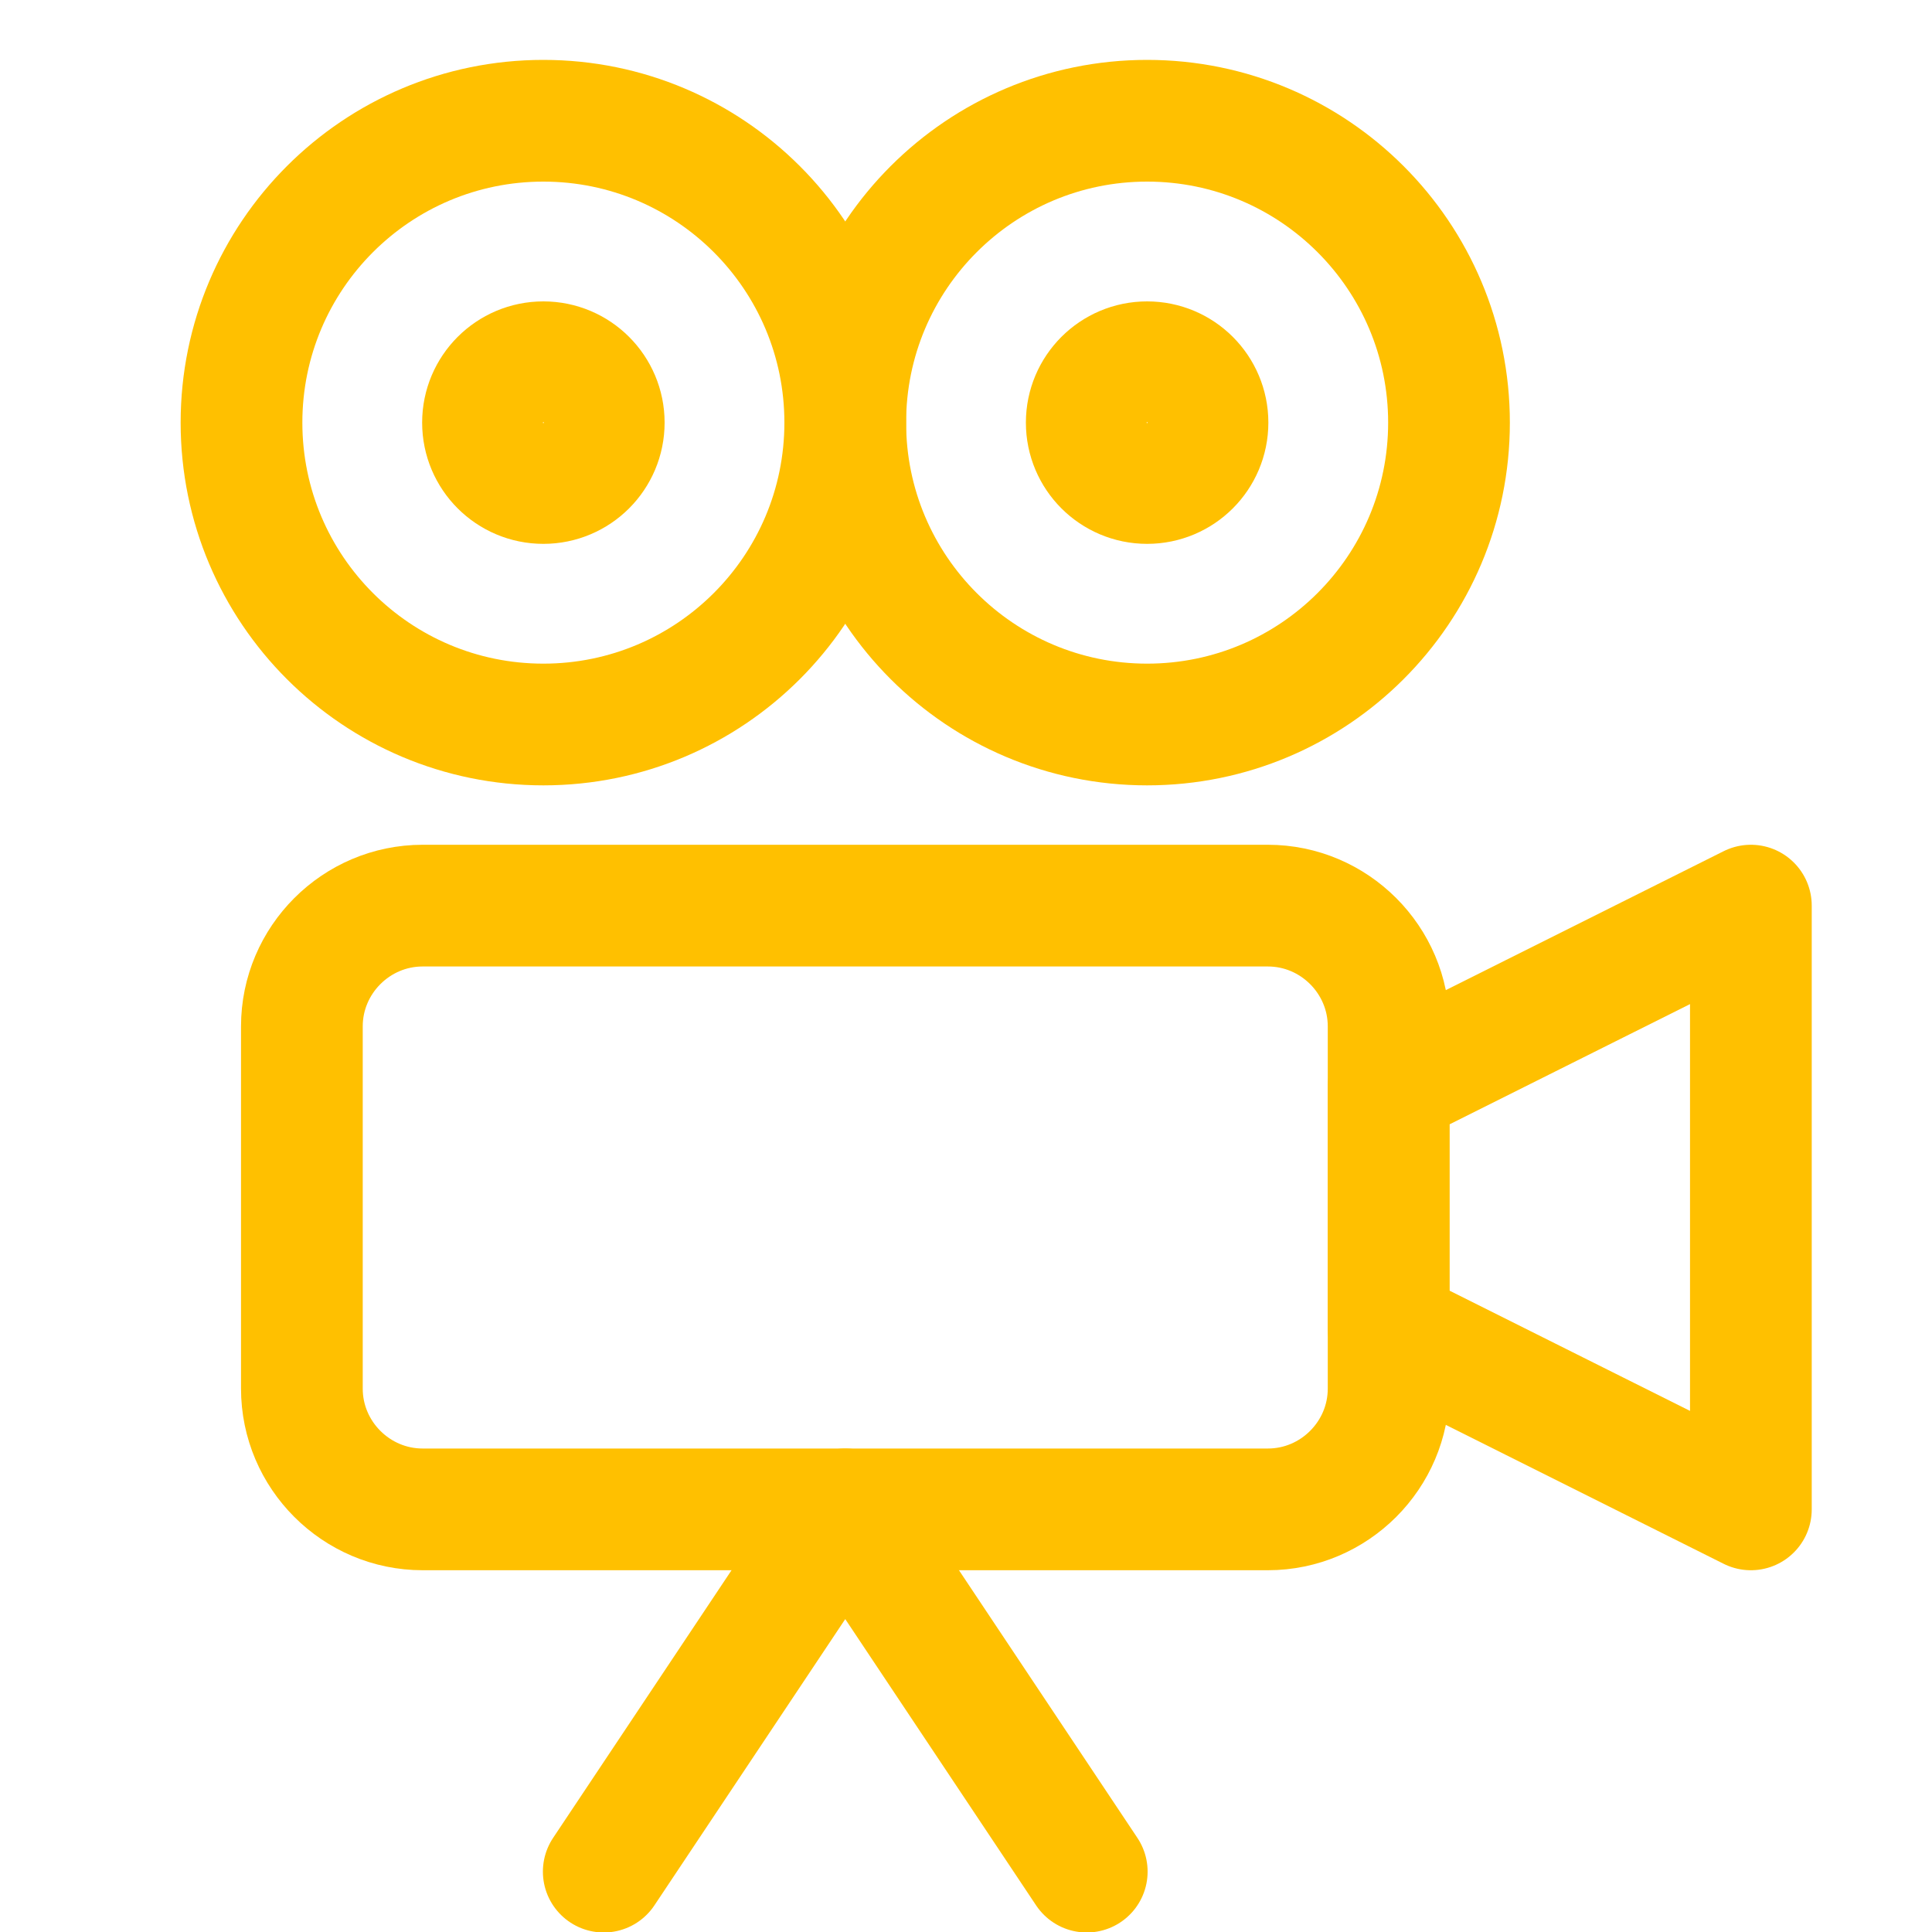
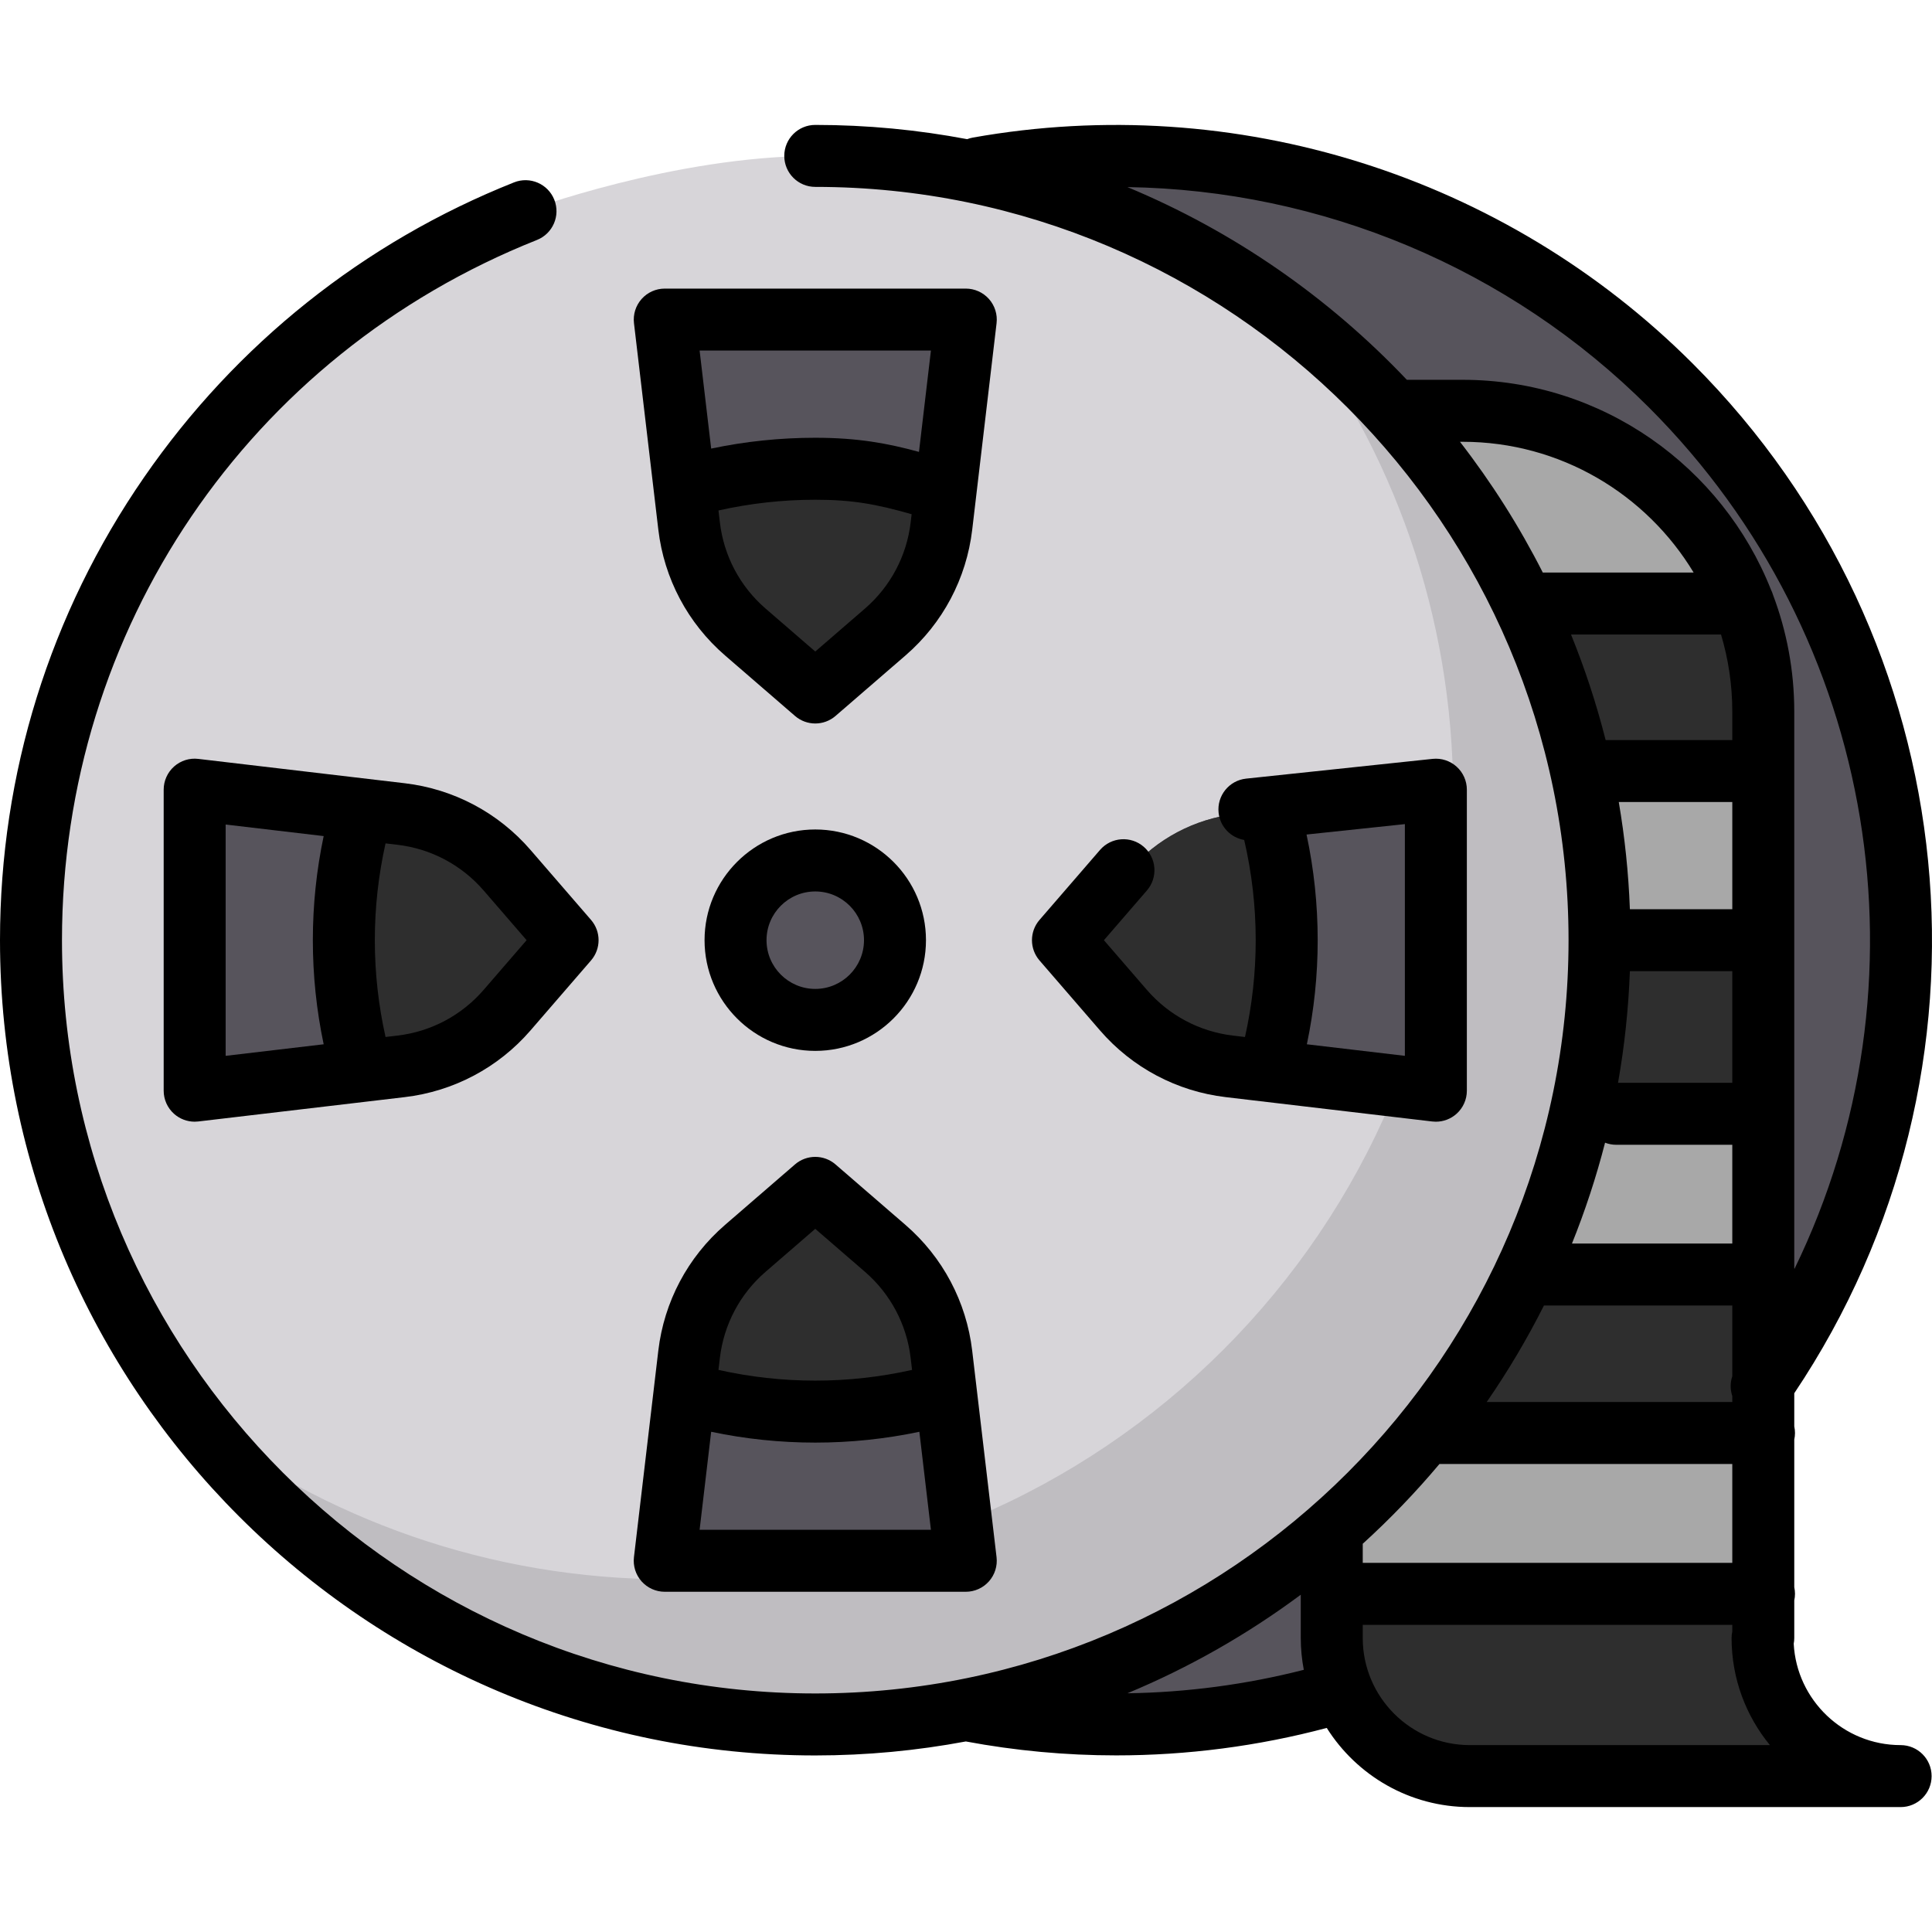
- <svg xmlns="http://www.w3.org/2000/svg" version="1.1" id="Icons" viewBox="0 0 32.00 32.00" xml:space="preserve" width="213px" height="213px" fill="#000000">
-   <g id="SVGRepo_bgCarrier" stroke-width="0" transform="translate(1.76,1.76), scale(0.89)" />
+ <svg xmlns="http://www.w3.org/2000/svg" height="200px" width="200px" version="1.1" id="Layer_1" viewBox="0 0 512 512" xml:space="preserve" fill="#000000">
+   <g id="SVGRepo_bgCarrier" stroke-width="0" />
  <g id="SVGRepo_tracerCarrier" stroke-linecap="round" stroke-linejoin="round" />
  <g id="SVGRepo_iconCarrier">
-     <style type="text/css"> .st0{fill:none;stroke:#FFC000;stroke-width:2.016;stroke-linecap:round;stroke-linejoin:round;stroke-miterlimit:10;} </style>
-     <circle class="st0" cx="9" cy="7" r="5" />
-     <circle class="st0" cx="19" cy="7" r="5" />
-     <path class="st0" d="M21,25H7c-1.1,0-2-0.9-2-2v-6c0-1.1,0.9-2,2-2h14c1.1,0,2,0.9,2,2v6C23,24.1,22.1,25,21,25z" />
-     <polygon class="st0" points="29,25 23,22 23,18 29,15 " />
-     <polyline class="st0" points="10,31 14,25 18,31 " />
-     <circle class="st0" cx="9" cy="7" r="1" />
-     <circle class="st0" cx="19" cy="7" r="1" />
+     <path style="fill:#57545C;" d="M259.246,44.547c64.619-11.5,133.633,7.716,183.564,57.647 c72.152,72.152,80.166,184.157,24.039,265.161l-111.094,80.866c-32.403,9.721-66.709,11.37-99.757,4.946L259.246,44.547z" />
+     <g>
+       <path style="fill:#2e2e2e;" d="M352.928,405.562v28.538c0,20.206,16.38,36.585,36.585,36.585h114.173 c-20.206,0-36.585-16.38-36.585-36.585h0.185V188.564c0-44.017-35.682-79.699-79.699-79.699h-15.435L352.928,405.562z" />
+       <path style="fill:#2e2e2e;" d="M467.287,188.564c0-9.66-1.72-18.916-4.868-27.484h-93.649l-2.803,43.256h101.321V188.564z" />
+     </g>
+     <g>
+       <polygon style="fill:#a8a8a8;" points="467.287,204.336 365.966,204.336 363.061,249.159 467.287,249.159 " />
+       <path style="fill:#a8a8a8;" d="M387.587,108.865h-15.435l-3.383,52.216h93.649C451.222,130.606,421.944,108.865,387.587,108.865z" />
+     </g>
+     <polygon style="fill:#2e2e2e;" points="467.287,249.159 363.061,249.159 360.081,295.168 467.287,295.168 " />
+     <polygon style="fill:#a8a8a8;" points="467.287,379.759 354.6,379.759 352.928,405.562 352.928,422.384 467.287,422.384 " />
+     <g>
+       <path style="fill:#2e2e2e;" d="M467.101,434.098h0.186v-11.714H352.928v11.714c0,20.206,16.38,36.585,36.585,36.585h114.173 C483.481,470.683,467.101,454.304,467.101,434.098z" />
+       <polygon style="fill:#2e2e2e;" points="467.287,337.76 357.321,337.76 354.6,379.759 467.287,379.759 " />
+     </g>
+     <polygon style="fill:#a8a8a8;" points="467.287,295.168 360.081,295.168 357.321,337.76 467.287,337.76 " />
+     <path style="fill:#D7D5D9;" d="M216.054,41.318c114.787,0,207.841,93.054,207.841,207.841S330.842,457,216.054,457 S8.212,363.946,8.212,249.159c0-87.663,54.273-162.652,131.052-193.195C139.264,55.964,178.49,41.318,216.054,41.318z" />
+     <g>
+       <path style="opacity:0.19;fill:#57545C;enable-background:new ;" d="M342.193,84.227c26.905,35.035,42.91,78.879,42.91,126.467 c0,114.787-93.054,207.841-207.841,207.841c-47.588,0-91.431-16.005-126.467-42.91C88.787,425.1,148.526,457,215.726,457 c114.787,0,207.841-93.054,207.841-207.841C423.567,181.959,391.666,122.22,342.193,84.227z" />
+       <path style="fill:#57545C;" d="M234.599,167.484l-18.545,16.035l-18.545-16.035c-8.294-7.172-13.606-17.187-14.89-28.077 l-6.453-54.713h79.776l-6.453,54.713C248.205,150.296,242.894,160.312,234.599,167.484z" />
+       <path style="fill:#57545C;" d="M197.508,330.834l18.545-16.035l18.545,16.035c8.294,7.172,13.606,17.187,14.89,28.077l6.452,54.713 h-79.775l6.452-54.713C183.902,348.021,189.214,338.006,197.508,330.834z" />
+       <path style="fill:#57545C;" d="M134.379,230.614l16.035,18.545l-16.035,18.545c-7.172,8.294-17.187,13.606-28.077,14.89 l-54.713,6.453V209.27l54.713,6.452C117.192,217.007,127.206,222.318,134.379,230.614z" />
+       <path style="fill:#57545C;" d="M299.366,267.704l-16.035-18.545l16.035-18.545c7.172-8.294,17.187-13.606,28.077-14.89 l54.713-6.453v79.776l-54.713-6.453C316.554,281.31,306.538,275.998,299.366,267.704z" />
+     </g>
+     <g>
+       <path style="fill:#2e2e2e;" d="M134.379,230.614c-7.172-8.294-17.187-13.606-28.077-14.89l-10.314-1.216 c-3.17,11.003-4.868,22.629-4.868,34.652s1.698,23.65,4.868,34.652l10.314-1.216c10.889-1.284,20.905-6.596,28.077-14.89 l16.035-18.545L134.379,230.614z" />
+       <path style="fill:#2e2e2e;" d="M197.508,330.834c-8.294,7.172-13.606,17.187-14.89,28.077l-1.216,10.314 c11.003,3.17,22.629,4.868,34.652,4.868s23.65-1.698,34.652-4.868l-1.216-10.314c-1.284-10.889-6.596-20.905-14.89-28.077 l-18.545-16.035L197.508,330.834z" />
+       <path style="fill:#2e2e2e;" d="M234.599,167.484c8.294-7.172,13.606-17.187,14.89-28.077l1.216-10.314 c-11.003-3.17-22.629-4.868-34.652-4.868s-23.65,1.698-34.652,4.868l1.216,10.314c1.284,10.889,6.596,20.905,14.89,28.077 l18.545,16.035L234.599,167.484z" />
+       <path style="fill:#2e2e2e;" d="M299.366,267.705c7.172,8.294,17.187,13.606,28.077,14.89l10.314,1.216 c3.17-11.003,4.868-22.629,4.868-34.652s-1.698-23.65-4.868-34.652l-10.314,1.216c-10.889,1.284-20.905,6.596-28.077,14.89 l-16.035,18.545L299.366,267.705z" />
+     </g>
+     <circle style="fill:#57545C;" cx="216.054" cy="249.156" r="21.127" />
+     <path d="M216.053,219.82c-16.177,0-29.339,13.162-29.339,29.339s13.162,29.338,29.339,29.338s29.339-13.161,29.339-29.338 S232.231,219.82,216.053,219.82z M216.053,262.073c-7.122,0-12.915-5.793-12.915-12.914c0-7.122,5.793-12.915,12.915-12.915 s12.915,5.793,12.915,12.915C228.968,256.279,223.175,262.073,216.053,262.073z" />
+     <path d="M174.463,140.368c1.529,12.958,7.805,24.794,17.675,33.327l18.546,16.037c1.542,1.334,3.456,2,5.371,2 c1.915,0,3.829-0.667,5.371-2l18.546-16.035c9.87-8.534,16.146-20.37,17.675-33.327l6.454-54.714c0.275-2.33-0.46-4.666-2.018-6.419 c-1.559-1.753-3.792-2.756-6.137-2.756h-79.779c-2.346,0-4.579,1.003-6.137,2.756c-1.558,1.754-2.293,4.089-2.018,6.419 L174.463,140.368z M229.229,161.271C229.229,161.272,229.229,161.272,229.229,161.271l-13.174,11.392l-13.174-11.392 c-6.76-5.844-11.059-13.951-12.106-22.826l-0.373-3.165c8.38-1.878,16.978-2.842,25.653-2.842c9.826,0,16.139,1.149,25.536,3.836 l-0.256,2.173C240.286,147.319,235.988,155.427,229.229,161.271z M246.705,92.905l-3.167,26.851 c-8.289-2.263-16.189-3.745-27.484-3.745c-9.314,0-18.556,0.966-27.587,2.869l-3.064-25.976h61.302V92.905z" />
+     <path d="M176.165,421.836h79.776c2.346,0,4.579-1.003,6.137-2.756c1.558-1.754,2.293-4.089,2.018-6.419l-6.454-54.712 c-1.529-12.959-7.805-24.795-17.675-33.328l-18.546-16.037c-3.083-2.667-7.658-2.667-10.743,0l-18.546,16.035 c-9.87,8.534-16.146,20.37-17.675,33.328l-1.232,10.446c-0.008,0.072-0.02,0.146-0.025,0.217l-5.195,44.05 c-0.275,2.33,0.46,4.666,2.018,6.419C171.586,420.833,173.819,421.836,176.165,421.836z M185.402,405.412l3.064-25.976 c9.033,1.903,18.276,2.869,27.587,2.869c9.314,0,18.556-0.966,27.587-2.869l3.064,25.976H185.402z M202.879,337.047 C202.879,337.046,202.879,337.046,202.879,337.047l13.174-11.392l13.174,11.392c6.759,5.844,11.059,13.951,12.106,22.827 l0.373,3.164c-8.38,1.878-16.978,2.842-25.653,2.842c-8.674,0-17.272-0.964-25.653-2.842l0.373-3.167 C191.821,350.997,196.12,342.89,202.879,337.047z" />
+     <path d="M303.099,224.401c-3.43-2.965-8.616-2.59-11.583,0.842l-16.035,18.546c-2.667,3.083-2.666,7.658,0.001,10.742l16.035,18.546 c8.535,9.87,20.37,16.146,33.327,17.675l54.714,6.454c0.322,0.038,0.643,0.057,0.962,0.057c2,0,3.945-0.731,5.456-2.075 c1.753-1.559,2.756-3.792,2.756-6.137v-79.776c0-2.329-0.988-4.547-2.719-6.104c-1.73-1.556-4.035-2.307-6.358-2.062l-49.414,5.233 c-4.51,0.477-7.778,4.521-7.301,9.031c0.395,3.743,3.243,6.623,6.782,7.224c2.017,8.669,3.054,17.576,3.054,26.566 c0,8.673-0.965,17.272-2.842,25.653l-3.167-0.373c-8.873-1.047-16.98-5.347-22.827-12.107l-11.39-13.173l11.391-13.174 C306.907,232.554,306.531,227.368,303.099,224.401z M346.246,221.158l26.062-2.76v61.412l-25.976-3.064 c1.903-9.033,2.87-18.276,2.87-27.587C349.2,239.704,348.207,230.321,346.246,221.158z" />
+     <path d="M107.263,207.567l-54.713-6.452c-2.331-0.283-4.664,0.46-6.417,2.018c-1.753,1.559-2.756,3.792-2.756,6.137v79.777 c0,2.346,1.003,4.579,2.756,6.137c1.512,1.343,3.456,2.075,5.456,2.075c0.32,0,0.641-0.019,0.962-0.057l44.553-5.255 c0.009-0.001,0.016-0.001,0.025-0.003l10.134-1.196c12.958-1.529,24.795-7.805,33.328-17.676l16.037-18.545 c2.668-3.083,2.668-7.658,0-10.743l-16.037-18.543C132.057,215.372,120.22,209.095,107.263,207.567z M59.8,218.508l25.976,3.063 c-1.903,9.032-2.869,18.274-2.869,27.588c0,9.314,0.966,18.556,2.869,27.587L59.8,279.81C59.8,279.81,59.8,218.508,59.8,218.508z M128.166,262.332c-5.845,6.76-13.952,11.06-22.827,12.107l-3.165,0.373c-1.878-8.38-2.842-16.977-2.842-25.653 c0-8.676,0.965-17.274,2.842-25.655l3.165,0.373c8.873,1.047,16.981,5.347,22.826,12.107c0.001,0,0.001,0,0.001,0l11.391,13.174 L128.166,262.332z" />
+     <path d="M503.686,462.472c-15.138,0-27.543-11.917-28.332-26.862c0.091-0.491,0.145-0.994,0.145-1.512v-9.963 c0.123-0.565,0.192-1.15,0.192-1.751s-0.069-1.186-0.192-1.751v-39.122c0.123-0.565,0.192-1.15,0.192-1.751 s-0.069-1.186-0.192-1.751v-8.784c57.303-85.504,46.241-199.718-26.881-272.84c-49.904-49.904-121.235-72.308-190.81-59.924 c-0.522,0.093-1.022,0.238-1.499,0.419c-13.047-2.469-26.501-3.776-40.256-3.776c-4.536,0-8.212,3.676-8.212,8.212 s3.676,8.212,8.212,8.212c110.076,0,199.629,89.553,199.629,199.629c0,110.075-89.553,199.628-199.629,199.628 S16.424,359.233,16.424,249.159c0-82.307,49.408-155.145,125.875-185.566c4.214-1.676,6.272-6.453,4.594-10.666 c-1.675-4.216-6.455-6.27-10.666-4.594c-39.734,15.808-73.636,42.828-98.037,78.14C13.206,162.628,0,205.051,0,249.159 c0,119.132,96.921,216.052,216.053,216.052c13.629,0,26.963-1.282,39.899-3.707c13.139,2.456,26.487,3.692,39.83,3.692 c18.821,0,37.629-2.44,55.819-7.276c7.938,12.59,21.96,20.976,37.911,20.976h114.172c4.536,0,8.212-3.676,8.212-8.212 C511.896,466.147,508.221,462.472,503.686,462.472z M409.163,345.973h49.912v18.755c-0.581,1.72-0.562,3.56,0,5.238v1.582h-65.079 C399.613,363.407,404.686,354.866,409.163,345.973z M459.075,240.947h-27.139c-0.362-9.64-1.356-19.119-2.945-28.4h30.085V240.947z M431.936,257.371h27.139v29.585h-30.282C430.503,277.3,431.558,267.42,431.936,257.371z M386.908,117.077h0.68 c25.952,0,48.714,13.904,61.24,34.651h-39.972C402.63,139.46,395.267,127.865,386.908,117.077z M456.089,168.152 c1.933,6.472,2.986,13.32,2.986,20.413v7.559h-33.562c-2.431-9.595-5.51-18.934-9.179-27.973L456.089,168.152L456.089,168.152z M425.358,302.825c0.916,0.354,1.909,0.554,2.949,0.554h30.768v26.168h-42.488C420.066,320.901,423.01,311.981,425.358,302.825z M298.774,49.58c51.446,0.788,101.22,21.408,138.229,58.42c60.975,60.975,75.253,152.869,38.546,228.278 c-0.016-0.09-0.032-0.18-0.051-0.268V188.564c0-10.886-2.004-21.309-5.637-30.939c-0.137-0.465-0.316-0.912-0.529-1.339 c-12.897-32.545-44.666-55.633-81.745-55.633h-14.758C352.142,78.824,326.957,61.304,298.774,49.58z M381.473,387.972h77.602v26.2 h-97.934v-5.058C368.385,402.536,375.174,395.466,381.473,387.972z M298.771,448.738c16.433-6.836,31.848-15.638,45.945-26.122 v11.482c0,2.879,0.284,5.691,0.805,8.421C330.249,446.421,314.53,448.506,298.771,448.738z M389.513,462.472 c-15.645,0-28.373-12.729-28.373-28.374v-3.502h97.934v1.772c-0.119,0.558-0.186,1.137-0.186,1.73 c0,10.759,3.81,20.643,10.156,28.374H389.513z" />
  </g>
</svg>
